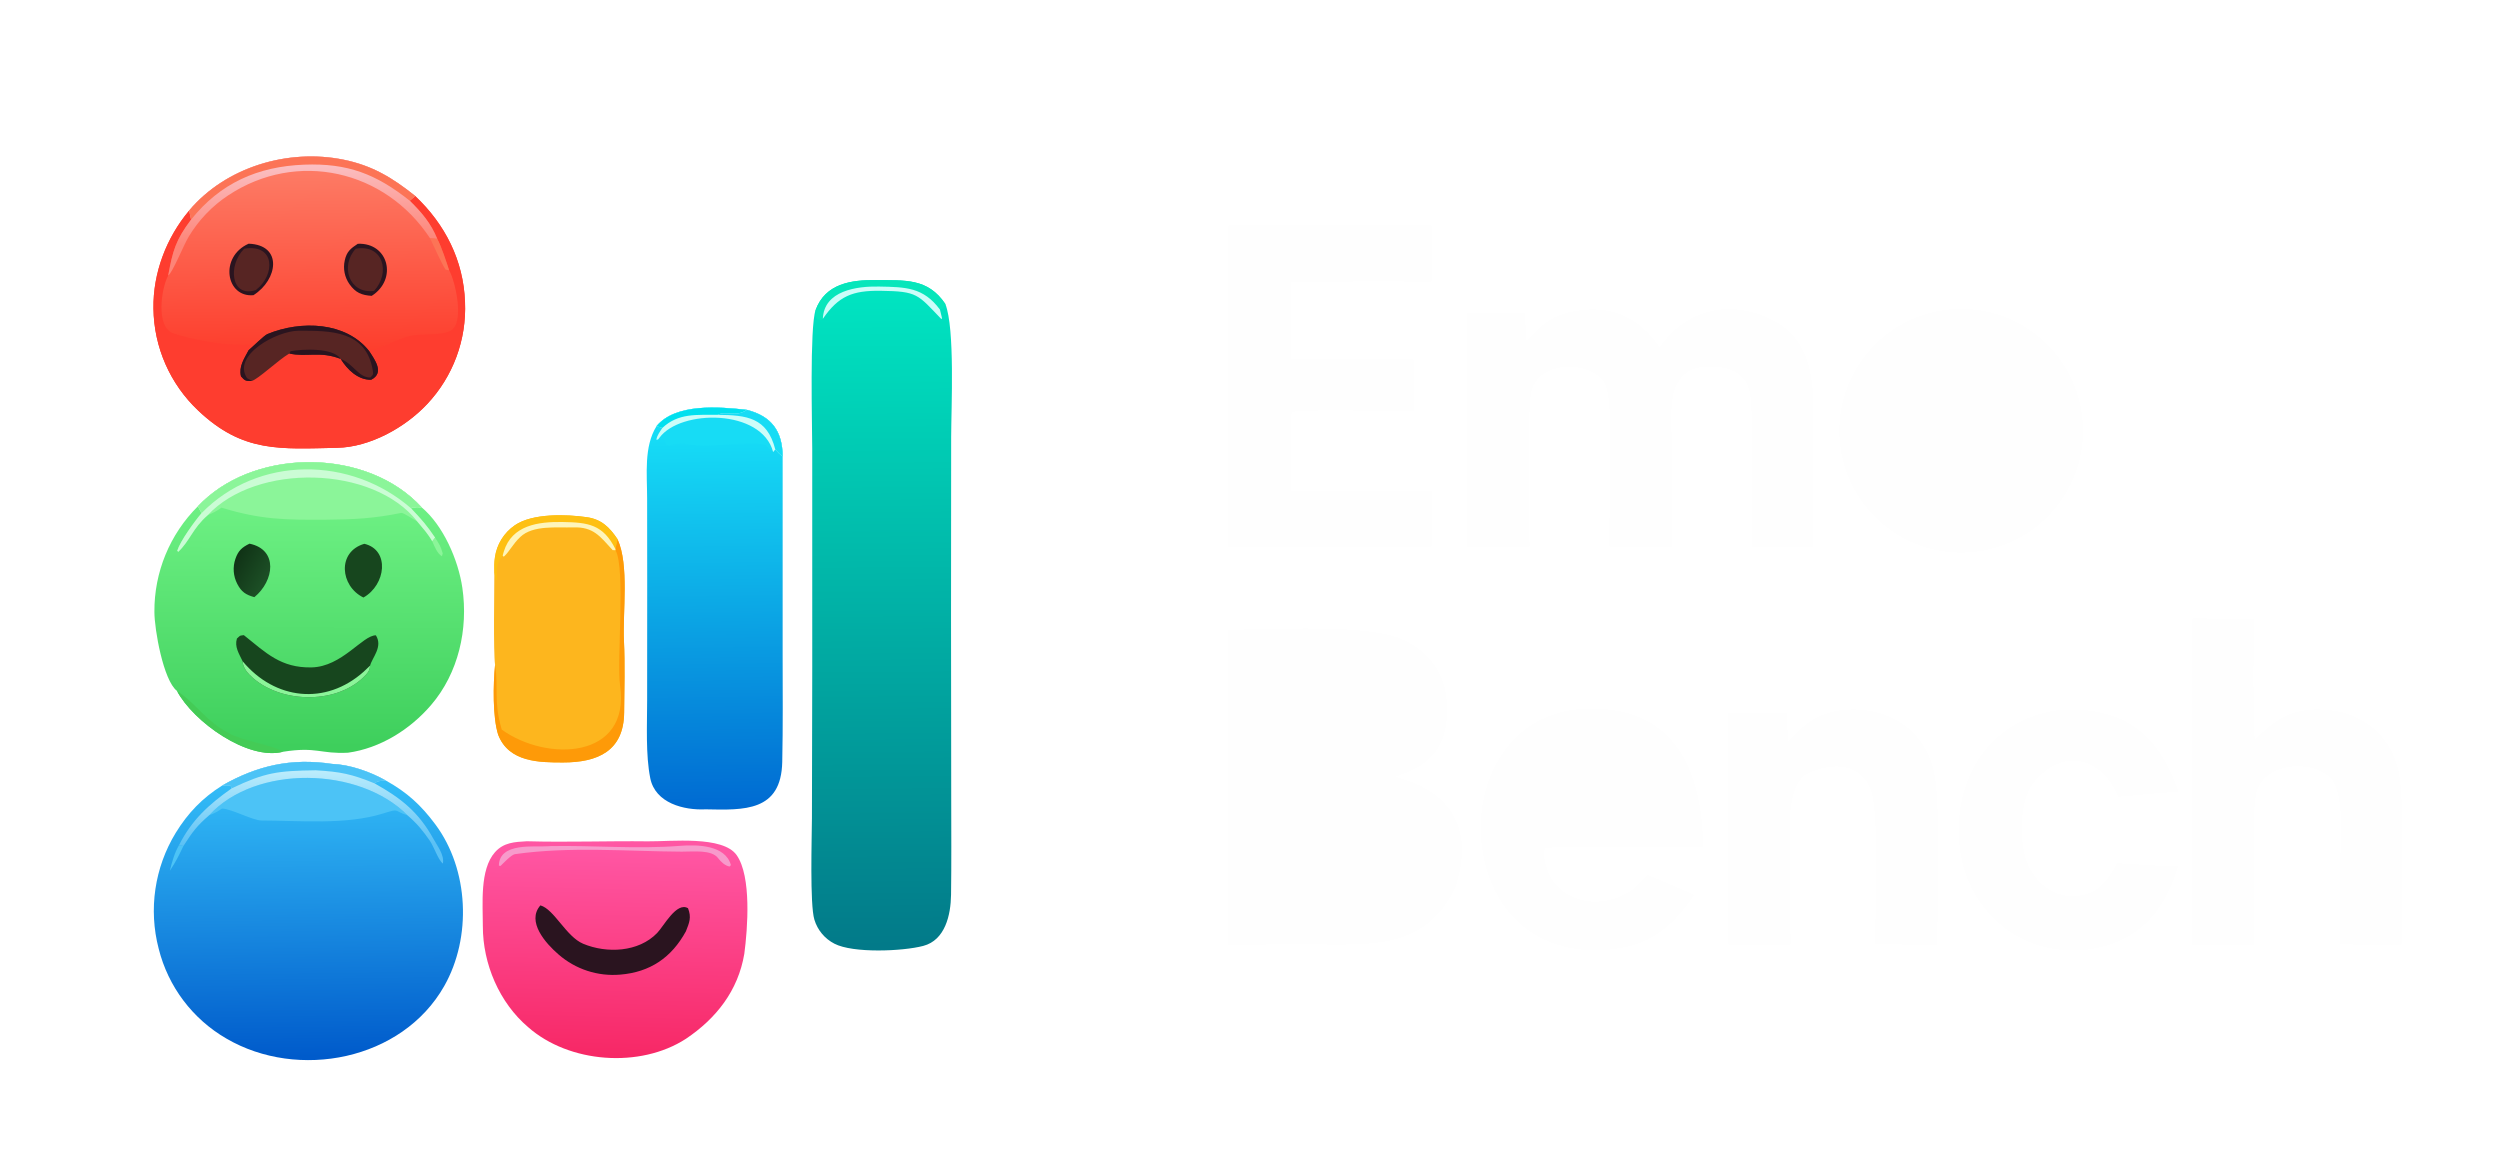
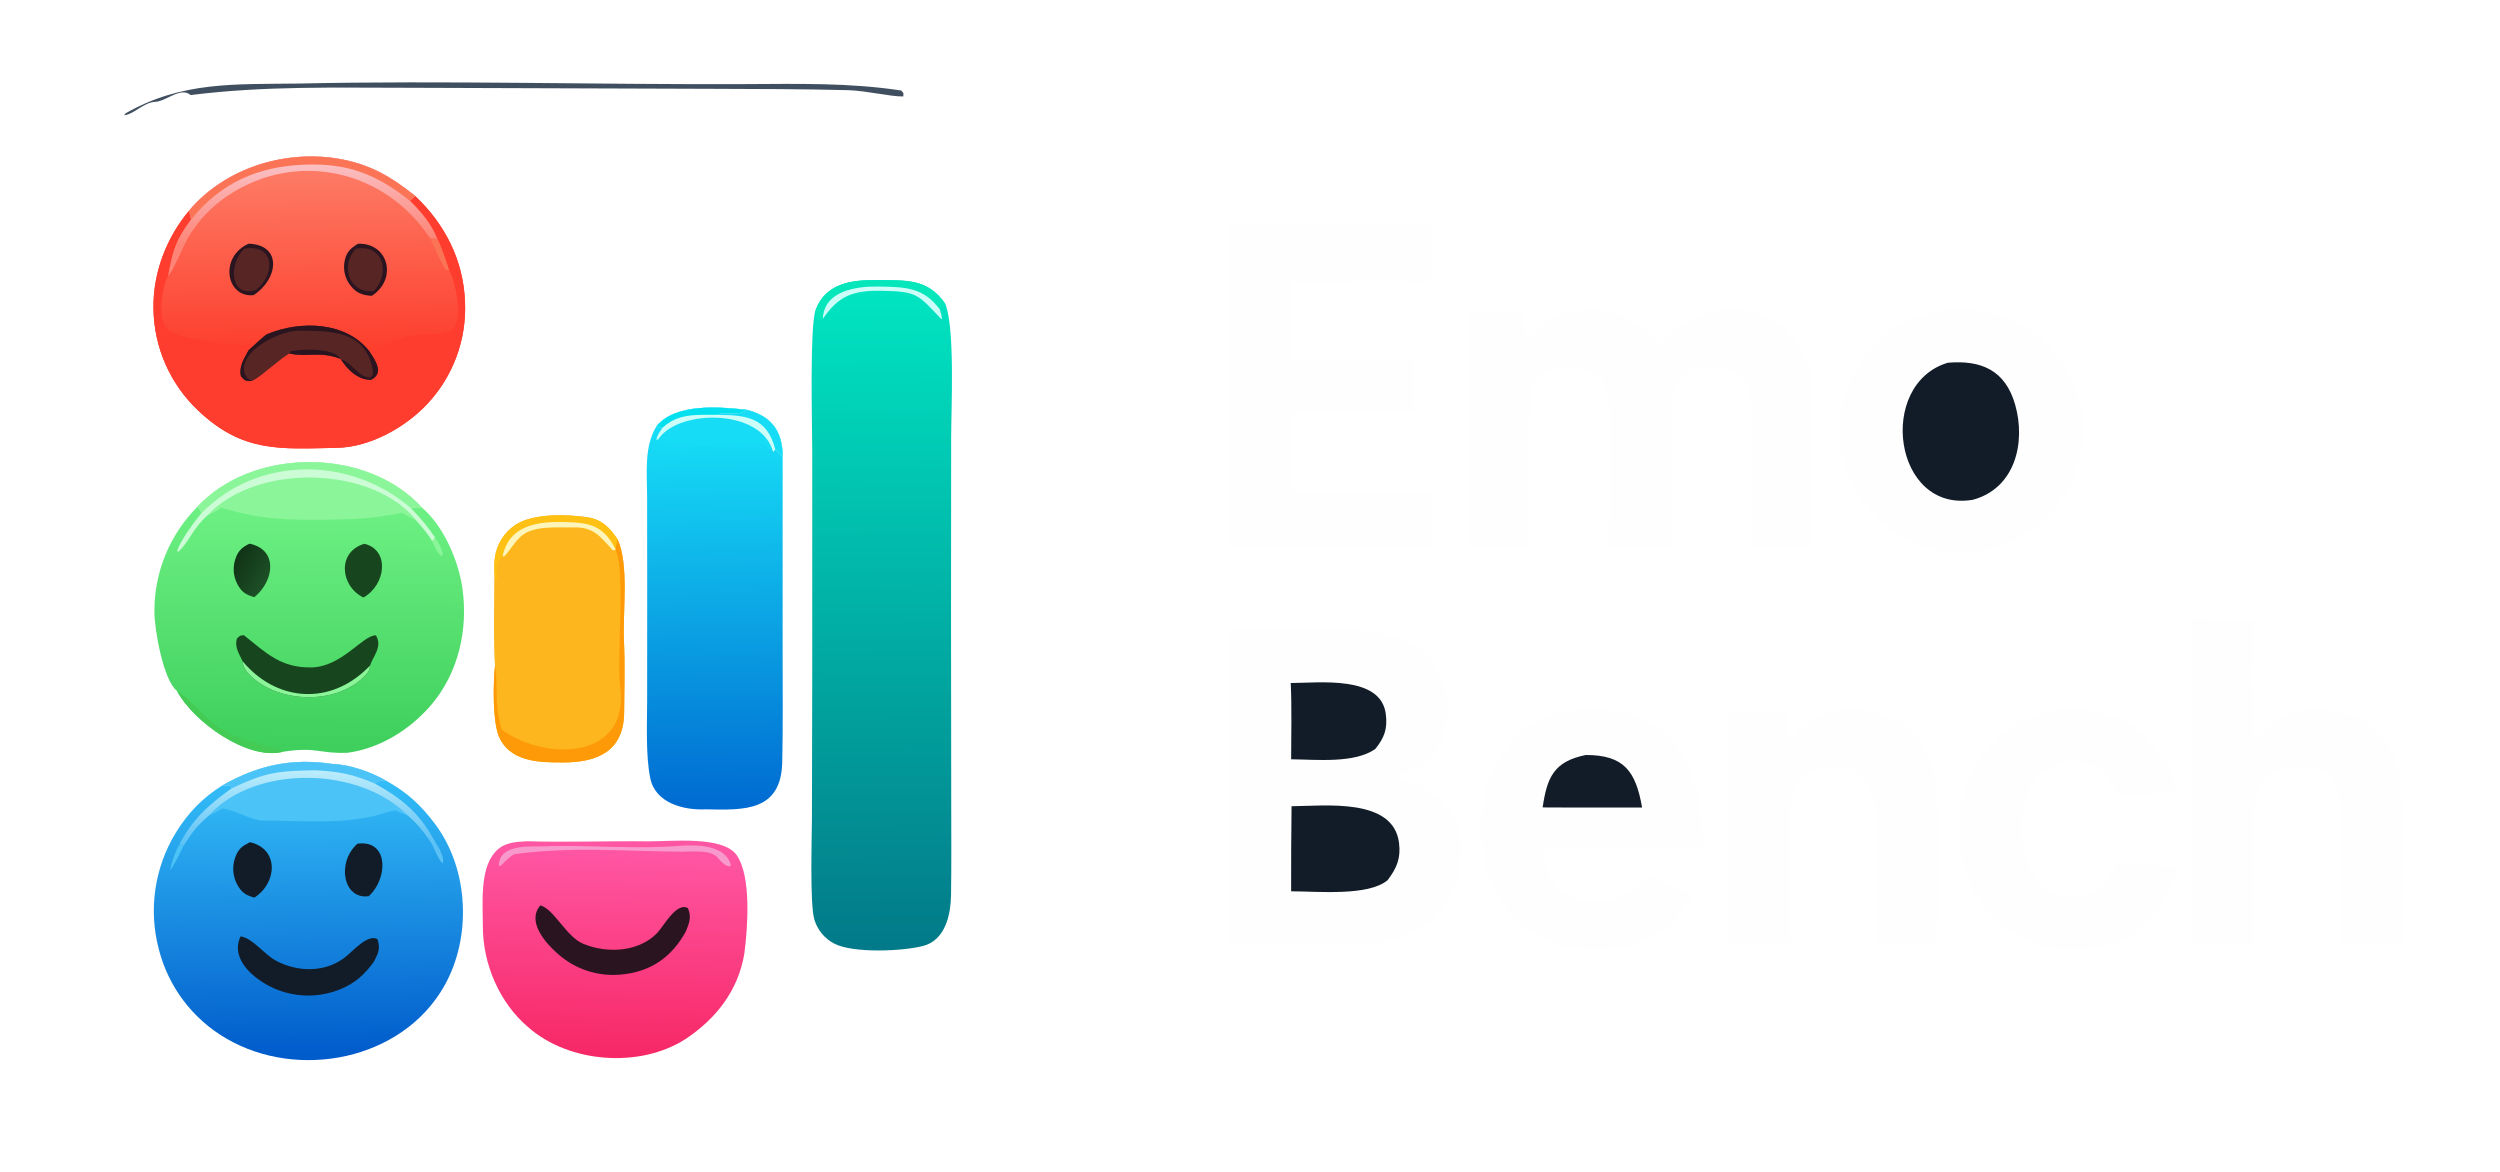
<svg xmlns="http://www.w3.org/2000/svg" version="1.1" style="display: block;" viewBox="250 600 1600 750" width="1024" height="480" preserveAspectRatio="xMidYMid meet">
  <defs>
    <linearGradient id="Gradient1" gradientUnits="userSpaceOnUse" x1="641.059" y1="1275.08" x2="644.287" y2="1144.72">
      <stop class="stop0" offset="0" stop-opacity="1" stop-color="rgb(247,40,102)" />
      <stop class="stop1" offset="1" stop-opacity="1" stop-color="rgb(255,86,163)" />
    </linearGradient>
    <linearGradient id="Gradient2" gradientUnits="userSpaceOnUse" x1="708.713" y1="1116.09" x2="705.31" y2="879.55">
      <stop class="stop0" offset="0" stop-opacity="1" stop-color="rgb(0,107,210)" />
      <stop class="stop1" offset="1" stop-opacity="1" stop-color="rgb(22,220,246)" />
    </linearGradient>
    <linearGradient id="Gradient3" gradientUnits="userSpaceOnUse" x1="400.547" y1="958.234" x2="420.019" y2="969.515">
      <stop class="stop0" offset="0" stop-opacity="1" stop-color="rgb(16,51,22)" />
      <stop class="stop1" offset="1" stop-opacity="1" stop-color="rgb(28,78,37)" />
    </linearGradient>
    <linearGradient id="Gradient4" gradientUnits="userSpaceOnUse" x1="446.71" y1="1077.9" x2="447.238" y2="925.184">
      <stop class="stop0" offset="0" stop-opacity="1" stop-color="rgb(62,207,92)" />
      <stop class="stop1" offset="1" stop-opacity="1" stop-color="rgb(109,240,131)" />
    </linearGradient>
    <linearGradient id="Gradient5" gradientUnits="userSpaceOnUse" x1="445.527" y1="755.285" x2="444.495" y2="706.798">
      <stop class="stop0" offset="0" stop-opacity="1" stop-color="rgb(253,132,119)" />
      <stop class="stop1" offset="1" stop-opacity="1" stop-color="rgb(251,190,193)" />
    </linearGradient>
    <linearGradient id="Gradient6" gradientUnits="userSpaceOnUse" x1="448.244" y1="824.475" x2="446.952" y2="710.921">
      <stop class="stop0" offset="0" stop-opacity="1" stop-color="rgb(253,62,45)" />
      <stop class="stop1" offset="1" stop-opacity="1" stop-color="rgb(253,122,100)" />
    </linearGradient>
    <linearGradient id="Gradient7" gradientUnits="userSpaceOnUse" x1="447.003" y1="1140.32" x2="446.819" y2="1094.01">
      <stop class="stop0" offset="0" stop-opacity="1" stop-color="rgb(91,193,245)" />
      <stop class="stop1" offset="1" stop-opacity="1" stop-color="rgb(186,236,252)" />
    </linearGradient>
    <linearGradient id="Gradient8" gradientUnits="userSpaceOnUse" x1="448.318" y1="1276.11" x2="445.844" y2="1101.29">
      <stop class="stop0" offset="0" stop-opacity="1" stop-color="rgb(0,91,203)" />
      <stop class="stop1" offset="1" stop-opacity="1" stop-color="rgb(51,188,247)" />
    </linearGradient>
    <linearGradient id="Gradient9" gradientUnits="userSpaceOnUse" x1="815.081" y1="1205.16" x2="811.889" y2="787.924">
      <stop class="stop0" offset="0" stop-opacity="1" stop-color="rgb(2,122,137)" />
      <stop class="stop1" offset="1" stop-opacity="1" stop-color="rgb(0,228,193)" />
    </linearGradient>
  </defs>
  <path transform="translate(0,0)" fill="url(#Gradient9)" d="M 771.956 798.503 C 778.178 781.428 794.819 779.046 810.803 779.26 C 829.009 779.504 843.817 777.788 855.066 794.633 C 861.208 810.518 858.809 860.337 858.742 879.784 L 858.663 995.578 L 858.782 1110.79 C 858.821 1131.4 858.946 1152.25 858.674 1172.65 C 858.501 1185.64 854.887 1201.69 840.915 1205.37 C 827.637 1208.87 795.929 1210.15 784.044 1203.97 C 777.848 1200.8 773.212 1195.25 771.208 1188.59 C 768.234 1178.86 769.574 1136.24 769.64 1123.59 L 769.839 1026.85 L 769.828 887.092 C 769.814 872.036 768.131 809.736 771.956 798.503 z" />
  <path transform="translate(0,0)" fill="rgb(6,230,187)" d="M 771.956 798.503 C 778.178 781.428 794.819 779.046 810.803 779.26 C 829.009 779.504 843.817 777.788 855.066 794.633 C 853.057 797.747 854.361 796.996 851.575 798.155 C 840.983 783.722 829.279 783.718 812.536 783.39 C 798.386 783.113 777.29 785.941 776.62 804.049 C 776.042 804.8 776.463 804.397 775.117 804.94 L 775.334 804.799 L 773.039 804.451 C 772.104 803.535 772.141 800.254 771.956 798.503 z" />
  <path transform="translate(0,0)" fill="rgb(204,253,249)" d="M 776.62 804.049 C 777.29 785.941 798.386 783.113 812.536 783.39 C 829.279 783.718 840.983 783.722 851.575 798.155 L 852.91 803.712 L 852.48 804.214 C 837.226 788.351 837.348 786.426 813.635 786.11 C 795.682 785.87 786.633 789.429 776.62 804.049 z" />
  <path transform="translate(0,0)" fill="url(#Gradient8)" d="M 392.075 1102.81 C 414.602 1089.96 436.265 1084.99 462.418 1088.89 C 473.928 1089.26 487.058 1093.96 497.039 1099.59 C 510.554 1107.12 519.429 1115.23 528.7 1127.71 C 550.147 1156.59 551.963 1199.94 534.311 1231.07 C 507.324 1278.67 440.778 1291.48 394.913 1264.69 C 373.267 1252.19 357.623 1231.44 351.561 1207.18 C 344.979 1182.01 348.909 1155.25 362.45 1133.04 C 370.254 1120.33 379.47 1110.74 392.075 1102.81 z" />
  <path transform="translate(0,0)" fill="rgb(76,195,246)" d="M 383.926 1121.71 C 413.518 1089.27 480.005 1090.49 510.813 1121.82 C 501.248 1118.78 506.386 1117.17 494.913 1120.71 C 471.209 1128.02 442.142 1125.17 417.379 1125.12 C 411.69 1125.11 398.416 1117.7 392.094 1117.47 C 389.575 1119.13 388.608 1119.84 385.803 1120.97 L 383.926 1121.71 z" />
  <path transform="translate(0,0)" fill="url(#Gradient7)" d="M 392.075 1102.81 C 414.602 1089.96 436.265 1084.99 462.418 1088.89 C 473.928 1089.26 487.058 1093.96 497.039 1099.59 C 494.08 1099.79 491.953 1099.52 489.781 1101.39 C 506.595 1110.76 517.862 1119.67 527.352 1136.79 C 529.894 1141.37 534.506 1147.19 533.445 1152.66 C 530.323 1150.25 527.904 1142.1 524.917 1137.82 C 520.484 1131.47 516.772 1126.91 510.813 1121.82 C 480.005 1090.49 413.518 1089.27 383.926 1121.71 C 375.856 1128.69 373.213 1132.41 367.404 1141.41 L 364.505 1141.01 C 372.774 1124.72 383.504 1114.98 398.237 1104.56 L 397.618 1102.93 C 395.187 1102.49 394.573 1102.65 392.075 1102.81 z" />
  <path transform="translate(0,0)" fill="rgb(76,195,246)" d="M 392.075 1102.81 C 414.602 1089.96 436.265 1084.99 462.418 1088.89 C 473.928 1089.26 487.058 1093.96 497.039 1099.59 C 494.08 1099.79 491.953 1099.52 489.781 1101.39 C 475.023 1095.33 467.711 1093.9 451.994 1092.98 C 427.619 1093.34 419.839 1094.31 398.237 1104.56 L 397.618 1102.93 C 395.187 1102.49 394.573 1102.65 392.075 1102.81 z" />
  <path transform="translate(0,0)" fill="rgb(76,195,246)" d="M 364.505 1141.01 L 367.404 1141.41 C 364.279 1147.97 362.682 1151.23 358.713 1157.28 C 360.032 1151.76 361.665 1145.91 364.505 1141.01 z" />
+   <path transform="translate(0,0)" fill="rgb(18,28,40)" d="M 403.959 1199.29 C 411.541 1200.29 418.961 1210.55 425.981 1214.47 C 440.524 1222.59 459.18 1222.7 472.168 1211.57 C 476.552 1207.81 486.1 1197.45 491.637 1201.15 C 493.473 1207.22 492.188 1209.71 489.398 1215.34 C 483.404 1223.59 477.666 1228.99 467.988 1233.04 C 454.238 1238.73 438.754 1238.51 425.166 1232.45 C 413.111 1227.05 396.92 1214.13 403.959 1199.29 z" />
+   <path transform="translate(0,0)" fill="rgb(18,28,40)" d="M 478.84 1139.91 C 479.622 1139.85 480.405 1139.8 481.188 1139.77 C 498.618 1139.25 498.155 1162.35 486.044 1173.55 C 469.571 1175.97 465.229 1151.78 478.84 1139.91 z" />
+   <path transform="translate(0,0)" fill="rgb(18,28,40)" d="M 409.976 1139 C 428.516 1143.16 427.711 1164.88 412.777 1174.48 C 407.378 1172.94 404.598 1171.29 401.78 1166.06 C 398.912 1160.7 398.47 1154.38 400.566 1148.68 C 402.596 1143.14 404.958 1141.52 409.976 1139 z" />
  <path transform="translate(0,0)" fill="url(#Gradient6)" d="M 371.048 734.774 C 394.591 706.79 434.41 695.028 469.768 702.175 C 488.262 705.913 501.281 713.843 515.716 725.428 C 534.86 743.481 546.661 766.704 547.61 793.23 C 548.699 817.412 539.952 841.005 523.363 858.633 C 509.208 873.697 486.687 886.191 465.763 886.603 C 429.4 887.317 405.52 889.919 376.883 862.795 C 358.857 845.812 348.505 822.232 348.203 797.467 C 347.854 774.726 356.454 752.118 371.048 734.774 z" />
  <path transform="translate(0,0)" fill="rgb(254,61,47)" d="M 515.716 725.428 C 534.86 743.481 546.661 766.704 547.61 793.23 C 548.699 817.412 539.952 841.005 523.363 858.633 C 509.208 873.697 486.687 886.191 465.763 886.603 C 429.4 887.317 405.52 889.919 376.883 862.795 C 358.857 845.812 348.505 822.232 348.203 797.467 C 347.854 774.726 356.454 752.118 371.048 734.774 L 372.307 740.54 C 362.486 753.578 360.541 760.467 357.636 776.351 C 353.255 784.408 349.386 809.509 361.131 813.427 C 373.861 817.673 397.122 821.784 410.495 820.542 C 409.081 822.812 409.523 821.604 409.114 824.146 C 411.58 822.078 419.066 814.662 421.176 813.79 C 442.659 804.914 471.353 805.916 486.199 824.601 C 490.11 824.751 507.111 815.607 513.31 814.783 C 520.222 813.373 532.501 814.986 538.522 811.571 C 547.633 806.405 541.19 779.241 537.426 772.983 C 535.625 767.397 532.475 757.856 529.855 752.878 C 525.714 742.763 519.86 735.952 512.227 728.458 L 515.716 725.428 z" />
  <path transform="translate(0,0)" fill="rgb(87,37,35)" d="M 409.114 824.146 C 411.58 822.078 419.066 814.662 421.176 813.79 C 442.659 804.914 471.353 805.916 486.199 824.601 C 489.931 830.328 496.214 838.676 487.513 843.06 C 479.068 843.203 472.283 836.534 468.048 829.721 C 454.649 824.481 446.127 828.792 435.159 826.231 C 427.647 830.731 415.501 842.484 411.055 843.86 C 407.141 843.948 406.617 843.549 404.225 840.841 C 402.74 834.598 406.159 829.774 409.114 824.146 z" />
  <path transform="translate(0,0)" fill="rgb(42,20,31)" d="M 409.114 824.146 C 411.58 822.078 419.066 814.662 421.176 813.79 C 442.659 804.914 471.353 805.916 486.199 824.601 C 489.931 830.328 496.214 838.676 487.513 843.06 C 479.068 843.203 472.283 836.534 468.048 829.721 C 476.399 833.038 479.365 841.584 487.006 841.641 C 488.498 840.048 489.049 840.001 488.621 837.312 C 484.504 811.394 461.423 811.645 441.096 811.67 C 427.345 811.686 398.331 827.26 408.098 842.003 L 409.326 842.681 C 410.76 843.487 410.275 843.08 411.055 843.86 C 407.141 843.948 406.617 843.549 404.225 840.841 C 402.74 834.598 406.159 829.774 409.114 824.146 z" />
  <path transform="translate(0,0)" fill="rgb(42,20,31)" d="M 435.159 826.231 L 435.945 824.769 C 443.681 823.37 463.261 822.378 468.048 829.721 C 454.649 824.481 446.127 828.792 435.159 826.231 z" />
  <path transform="translate(0,0)" fill="url(#Gradient5)" d="M 371.048 734.774 C 394.591 706.79 434.41 695.028 469.768 702.175 C 488.262 705.913 501.281 713.843 515.716 725.428 L 512.227 728.458 C 519.86 735.952 525.714 742.763 529.855 752.878 L 525.257 752.53 C 496.515 708.758 440.043 695.924 396.146 724.978 C 385.804 731.793 377.131 740.852 370.771 751.48 C 367.321 757.216 360.613 774.216 357.636 776.351 C 360.541 760.467 362.486 753.578 372.307 740.54 L 371.048 734.774 z" />
  <path transform="translate(0,0)" fill="rgb(252,116,86)" d="M 371.048 734.774 C 394.591 706.79 434.41 695.028 469.768 702.175 C 488.262 705.913 501.281 713.843 515.716 725.428 L 512.227 728.458 C 490.785 711.424 472.547 704.303 444.659 705.383 C 414.963 706.533 390.948 717.208 372.307 740.54 L 371.048 734.774 z" />
  <path transform="translate(0,0)" fill="rgb(252,116,86)" d="M 529.855 752.878 C 532.475 757.856 535.625 767.397 537.426 772.983 L 535.13 772.511 C 532.354 768.082 527.707 757.666 525.257 752.53 L 529.855 752.878 z" />
  <path transform="translate(0,0)" fill="rgb(42,20,31)" d="M 409.134 755.965 C 431.137 756.751 427.845 779.051 412.205 788.923 C 394.556 790.517 390.216 764.35 409.134 755.965 z" />
  <path transform="translate(0,0)" fill="rgb(87,37,35)" d="M 406.303 759.175 C 426.191 755.823 426.402 775.91 413.74 785.631 C 397.701 790.917 395.624 769.684 406.303 759.175 z" />
  <path transform="translate(0,0)" fill="rgb(42,20,31)" d="M 478.996 756.014 C 498.735 755.205 504.56 778.754 487.889 789.35 C 481.459 788.914 477.629 787.394 473.694 781.915 C 470.579 777.513 469.464 772.002 470.622 766.735 C 471.868 761.004 474.377 759.052 478.996 756.014 z" />
  <path transform="translate(0,0)" fill="rgb(87,37,35)" d="M 477.664 759.198 C 495.424 756.004 500.003 774.774 489.39 786.156 C 473.487 788.308 467.485 770.264 477.664 759.198 z" />
  <path transform="translate(0,0)" fill="url(#Gradient4)" d="M 376.659 923.999 C 377.648 922.962 378.664 921.951 379.707 920.967 C 416.048 886.356 485.568 887.258 519.821 924.675 C 533.672 936.239 543.322 958.394 545.916 976.267 C 549.738 1002.6 543.475 1030.75 525.834 1051.29 C 512.407 1066.92 493.327 1078.88 472.713 1081.74 C 454.98 1082.65 452.71 1077.72 431.144 1081.13 C 408.515 1086.93 373.608 1061.82 363.27 1042.19 C 354.556 1035.49 348.813 1002.85 348.817 991.564 C 348.65 966.218 358.683 941.869 376.659 923.999 z" />
  <path transform="translate(0,0)" fill="rgb(139,245,153)" d="M 376.659 923.999 C 377.648 922.962 378.664 921.951 379.707 920.967 C 416.048 886.356 485.568 887.258 519.821 924.675 C 517.092 925.349 517.26 925.265 514.472 924.724 L 513.08 925.324 C 519.786 932.42 523.002 936.033 528.47 944.101 L 526.643 946.419 C 523.939 941.637 520.599 937.99 517.086 933.771 C 515.064 932.666 508.031 927.995 506.838 928.241 C 489.677 931.79 476.212 932.482 458.889 932.609 C 432.764 932.802 416.801 932.587 391.755 924.885 C 388.119 927.445 387.073 927.877 382.948 929.711 C 373.26 938.108 371.711 945.892 364.047 953.195 L 363.441 952.437 C 365.38 946.225 374.633 933.493 379.011 928.401 L 376.659 923.999 z" />
  <path transform="translate(0,0)" fill="rgb(203,252,213)" d="M 376.659 923.999 C 377.648 922.962 378.664 921.951 379.707 920.967 C 416.048 886.356 485.568 887.258 519.821 924.675 C 517.092 925.349 517.26 925.265 514.472 924.724 L 513.08 925.324 C 519.786 932.42 523.002 936.033 528.47 944.101 L 526.643 946.419 C 523.939 941.637 520.599 937.99 517.086 933.771 C 488.874 897.705 414.041 896.227 382.948 929.711 C 373.26 938.108 371.711 945.892 364.047 953.195 L 363.441 952.437 C 365.38 946.225 374.633 933.493 379.011 928.401 L 376.659 923.999 z" />
  <path transform="translate(0,0)" fill="rgb(139,245,153)" d="M 376.659 923.999 C 377.648 922.962 378.664 921.951 379.707 920.967 C 416.048 886.356 485.568 887.258 519.821 924.675 C 517.092 925.349 517.26 925.265 514.472 924.724 L 513.08 925.324 C 474.595 891.8 415.184 891.36 379.011 928.401 L 376.659 923.999 z" />
  <path transform="translate(0,0)" fill="rgb(68,203,86)" d="M 363.27 1042.19 L 364.294 1042.89 C 376.29 1051.17 381.459 1061.15 396.228 1069.18 C 406.316 1074.67 425.105 1076.9 431.144 1081.13 C 408.515 1086.93 373.608 1061.82 363.27 1042.19 z" />
  <path transform="translate(0,0)" fill="rgb(139,245,153)" d="M 528.47 944.101 C 531.22 948.488 531.972 949.311 533.343 954.168 L 532.852 955.984 C 529.958 954.46 527.97 949.554 526.643 946.419 L 528.47 944.101 z" />
  <path transform="translate(0,0)" fill="rgb(23,70,30)" d="M 405.268 1023.19 C 402.898 1018.19 400.006 1013.94 401.63 1008.66 C 404.279 1006.38 402.814 1007 406.057 1006.49 C 420.377 1017.95 429.744 1027.51 449.346 1027.14 C 468.855 1026.77 482.062 1006.53 490.565 1006.6 C 495.204 1013.95 488.171 1020.86 486.876 1025.97 C 486.563 1028.53 486.147 1029.69 484.314 1031.7 C 466.938 1050.83 430.963 1050.47 411.956 1033.97 C 408.643 1031.1 405.482 1027.54 405.268 1023.19 z" />
  <path transform="translate(0,0)" fill="rgb(139,245,153)" d="M 405.268 1023.19 C 425.941 1047.96 458.379 1051.67 482.819 1029.83 C 484.208 1028.59 485.561 1027.3 486.876 1025.97 C 486.563 1028.53 486.147 1029.69 484.314 1031.7 C 466.938 1050.83 430.963 1050.47 411.956 1033.97 C 408.643 1031.1 405.482 1027.54 405.268 1023.19 z" />
  <path transform="translate(0,0)" fill="rgb(23,70,30)" d="M 483.189 948.033 C 499.681 951.976 496.951 974.365 482.606 982.416 C 467.649 975.148 465.626 953.111 483.189 948.033 z" />
  <path transform="translate(0,0)" fill="url(#Gradient3)" d="M 409.681 947.947 C 428.184 951.757 425.53 971.766 412.795 982.19 C 407.352 980.663 404.502 978.876 401.847 973.684 C 399.28 968.739 398.85 962.958 400.658 957.687 C 402.481 952.371 404.874 950.299 409.681 947.947 z" />
  <path transform="translate(0,0)" fill="rgb(254,254,254)" d="M 1035.69 1002.97 C 1063.87 1003.17 1124.28 998.803 1147.55 1009.26 C 1159.18 1014.49 1168.96 1023.6 1173.29 1035.79 C 1177.3 1047.07 1177.35 1065.05 1171.85 1075.95 C 1165.79 1087.99 1154.93 1093.27 1142.7 1097.11 C 1180.17 1106.64 1193.47 1132.07 1181.3 1168.28 C 1161.93 1208.31 1126.57 1204.43 1088.62 1204.41 L 1035.71 1204.54 C 1036.68 1138.38 1035.93 1069.26 1035.69 1002.97 z" />
+   <path transform="translate(0,0)" fill="rgb(18,28,40)" d="M 1076.6 1115.99 C 1098.2 1115.8 1141.71 1110.45 1145.37 1139.41 C 1146.62 1149.29 1143.94 1155.54 1138.1 1163.28 C 1125.84 1173.66 1093.59 1170.48 1076.32 1170.43 C 1076.28 1152.29 1076.37 1134.14 1076.6 1115.99 z" />
+   <path transform="translate(0,0)" fill="rgb(18,28,40)" d="M 1076.07 1037.14 C 1094.59 1037.05 1133.76 1032.12 1136.91 1056.97 C 1138.1 1066.37 1136.02 1072.15 1130.19 1079.33 C 1116.98 1088.7 1092.63 1086.12 1076.33 1085.94 C 1076.37 1070.38 1076.8 1052.51 1076.07 1037.14 z" />
  <path transform="translate(0,0)" fill="url(#Gradient2)" d="M 670.173 872.741 C 682.461 857.934 710.266 860.335 728.008 862.307 C 743.787 866.337 750.785 875.888 750.904 892.147 L 750.89 1018.5 C 750.913 1041.53 751.133 1064.88 750.637 1087.67 C 749.945 1119.53 726.226 1118.48 701.636 1117.97 C 687.783 1118.66 669.378 1114.08 666.167 1098.04 C 663.166 1083.05 664.169 1063.96 664.167 1048.38 L 664.212 972.495 L 664.161 918.828 C 664.161 903.424 661.986 885.957 670.173 872.741 z" />
  <path transform="translate(0,0)" fill="rgb(23,220,245)" d="M 670.173 872.741 C 682.461 857.934 710.266 860.335 728.008 862.307 C 743.787 866.337 750.785 875.888 750.904 892.147 C 749.033 890.873 747.767 889.304 746.181 887.643 L 744.817 889.307 C 742.586 888.034 740.404 884.787 739.417 884.611 C 723.395 881.764 705.465 887.398 689.252 884.223 C 682.532 882.907 679.909 885.565 676.597 884.88 L 674.791 880.99 L 672.035 880.163 C 670.911 881.556 671.612 881.183 670.028 881.451 C 670.734 878.278 672.144 876.59 673.914 873.876 L 670.173 872.741 z" />
  <path transform="translate(0,0)" fill="rgb(204,253,249)" d="M 670.173 872.741 C 682.461 857.934 710.266 860.335 728.008 862.307 C 743.787 866.337 750.785 875.888 750.904 892.147 C 749.033 890.873 747.767 889.304 746.181 887.643 L 744.817 889.307 C 737.455 861.441 685.328 861.915 672.035 880.163 C 670.911 881.556 671.612 881.183 670.028 881.451 C 670.734 878.278 672.144 876.59 673.914 873.876 L 670.173 872.741 z" />
  <path transform="translate(0,0)" fill="rgb(1,224,239)" d="M 670.173 872.741 C 682.461 857.934 710.266 860.335 728.008 862.307 C 720.715 867.276 714.916 862.621 709.247 865.492 C 696.004 865.602 684.164 864.21 673.914 873.876 L 670.173 872.741 z" />
  <path transform="translate(0,0)" fill="rgb(23,220,245)" d="M 728.008 862.307 C 743.787 866.337 750.785 875.888 750.904 892.147 C 749.033 890.873 747.767 889.304 746.181 887.643 C 740.945 867.07 727.85 865.696 709.247 865.492 C 714.916 862.621 720.715 867.276 728.008 862.307 z" />
  <path transform="translate(0,0)" fill="rgb(254,254,254)" d="M 1312.14 822.235 C 1314.03 819.578 1317.17 815.862 1319.5 813.484 C 1329.33 803.471 1342.78 797.832 1356.82 797.835 C 1370.17 797.774 1386.48 803.615 1395.89 813.036 C 1414.14 831.312 1410.32 862.766 1410.3 886.778 C 1410.19 907.827 1410.26 928.876 1410.51 949.924 L 1370.97 949.979 L 1371.08 889.431 C 1371.1 877.897 1371.56 866.275 1370.39 854.823 C 1369.42 841.47 1360.59 835.366 1347.75 834.763 C 1338.69 834.338 1330.89 835.024 1325.08 842.94 C 1318.89 851.373 1319.69 862.891 1319.74 872.72 C 1319.82 890.344 1319.89 907.912 1319.97 925.5 L 1320.02 949.914 L 1280.07 949.979 L 1280.12 887.485 C 1280.14 876.547 1281.87 850.16 1275.35 842.872 C 1263.84 830.027 1231.66 831.584 1229.58 853.391 C 1228.37 865.999 1228.65 876.25 1228.68 888.419 L 1228.89 949.951 L 1188.88 949.982 L 1188.87 800.201 L 1225.81 800.05 C 1226.25 806.093 1226.58 812.144 1226.81 818.198 C 1238.97 805.523 1244.99 800.62 1262.93 798.365 C 1284.29 796.142 1300.33 804.927 1312.14 822.235 z" />
  <path transform="translate(0,0)" fill="url(#Gradient1)" d="M 587.181 1138.4 C 612.869 1139.14 638.981 1138.14 664.547 1138.45 C 679.346 1138.62 712.57 1134.7 721.447 1147.27 C 731.051 1160.86 728.495 1194.26 726.363 1210.41 C 722.389 1234.11 708.271 1251.88 689.02 1264.81 C 659.626 1283.91 614.165 1280.46 588.014 1257.38 C 569.575 1241.73 558.971 1216.86 559.019 1192.7 C 559.046 1178.72 556.912 1156.59 566.776 1145.43 C 572.355 1139.12 579.414 1138.85 587.181 1138.4 z" />
  <path transform="translate(0,0)" fill="rgb(42,20,31)" d="M 595.858 1179.44 C 604.648 1181.86 612.31 1199.42 623.196 1203.99 C 638.246 1210.31 658.7 1209.47 670.597 1197.09 C 674.937 1192.57 683.006 1176.98 690.321 1181.25 C 692.641 1187.12 691.203 1190.4 688.982 1196.04 C 679.816 1212.79 666.164 1222.17 646.949 1223.76 C 632.567 1225 618.3 1220.33 607.432 1210.83 C 599.291 1203.81 586.781 1189.81 595.858 1179.44 z" />
  <path transform="translate(0,0)" fill="rgb(247,154,203)" d="M 602.235 1141.5 C 629.319 1140.95 657.632 1143.54 685.15 1141.34 C 696.183 1140.46 714.279 1140.75 717.789 1153.66 L 716.919 1154.58 C 714.066 1154.07 711.385 1151.61 709.58 1149.21 C 705.412 1143.68 694.064 1145.08 686.25 1145.06 C 650.613 1144.84 615.051 1141.64 579.578 1146.65 C 577.322 1146.97 572.098 1152.45 570.395 1154.17 L 569.278 1154.04 C 569.469 1138.85 592.222 1142.27 601.277 1141.58 L 602.235 1141.5 z" />
  <path transform="translate(0,0)" fill="rgb(254,254,254)" d="M 1494.51 798.425 C 1537.23 792.542 1576.62 822.447 1582.42 865.177 C 1588.23 907.907 1558.25 947.235 1515.51 952.96 C 1472.88 958.671 1433.68 928.787 1427.89 886.169 C 1422.1 843.552 1451.91 804.293 1494.51 798.425 z" />
+   <path transform="translate(0,0)" fill="rgb(18,28,40)" d="M 1496.61 832.159 C 1518.08 830.307 1533.39 837.036 1539.67 858.898 C 1546.69 883.319 1539.64 912.535 1512.67 919.851 C 1461.62 928.549 1451 845.675 1496.61 832.159 z" />
  <path transform="translate(0,0)" fill="rgb(254,254,254)" d="M 1036.04 744.261 L 1166.16 744.212 L 1166.17 780.393 C 1136.84 779.782 1105.63 780.334 1076.16 780.348 L 1076.25 830.07 L 1154.86 830.066 C 1154.7 841.123 1154.7 852.183 1154.88 863.241 C 1135.63 863.246 1094.29 861.743 1077.48 863.471 C 1075.6 865.856 1076.27 865.941 1076.21 869.75 L 1076.15 914.011 L 1166.21 913.992 L 1166.16 949.932 L 1035.98 949.941 L 1036.04 744.261 z" />
  <path transform="translate(0,0)" fill="rgb(254,254,254)" d="M 1652.96 995.818 L 1692.68 995.911 C 1692.04 1020.15 1691.91 1049.61 1692.97 1073.7 C 1703.95 1062.21 1714.61 1054.49 1731.3 1054.08 C 1746.31 1053.71 1760.56 1057.75 1771.47 1068.45 C 1777.73 1074.6 1782.18 1082.34 1784.36 1090.83 C 1788.18 1105.16 1787.17 1130.28 1787.14 1145.83 L 1787.11 1204.59 L 1747.57 1204.45 C 1747.92 1186.7 1747.72 1168.3 1747.78 1150.5 C 1747.94 1138.02 1750.6 1107.63 1741.77 1098.19 C 1729.67 1085.26 1696.67 1087.99 1693.66 1109.42 C 1691.92 1121.71 1692.42 1133.24 1692.45 1145.71 L 1692.69 1204.67 C 1679.61 1204.39 1666.04 1204.56 1652.92 1204.55 L 1652.96 995.818 z" />
  <path transform="translate(0,0)" fill="rgb(254,254,254)" d="M 1256.26 1054.27 C 1317.36 1047.8 1339.42 1086.79 1339.99 1142.31 L 1276.19 1142.08 C 1267.39 1142.05 1246.06 1141.41 1238.83 1142.96 C 1238.08 1144.43 1237.99 1144.72 1238.1 1146.36 C 1240.15 1175.95 1271.68 1185.02 1294.22 1169.76 C 1298.34 1166.97 1301.06 1163.54 1304.25 1159.87 L 1314.26 1164 L 1334.28 1172.69 C 1322.55 1190.12 1309.76 1202.48 1288.41 1206.51 C 1267.8 1210.3 1246.48 1207.86 1228.91 1195.91 C 1194.22 1172.34 1188.43 1115.56 1211.61 1082.25 C 1222.73 1066.28 1237.08 1057.63 1256.26 1054.27 z" />
+   <path transform="translate(0,0)" fill="rgb(18,28,40)" d="M 1264.89 1083.2 C 1289.45 1083.14 1296.93 1093.73 1300.94 1116.81 L 1275.5 1116.8 C 1262.77 1116.85 1250.03 1116.84 1237.3 1116.75 C 1240.11 1097.34 1244.59 1087.34 1264.89 1083.2 z" />
  <path transform="translate(0,0)" fill="rgb(254,254,254)" d="M 1429.58 1054.28 C 1431.53 1054.14 1433.49 1054.07 1435.45 1054.05 C 1449.92 1053.95 1464.33 1058.68 1474.64 1069.17 C 1480.75 1075.5 1485.09 1083.33 1487.21 1091.87 C 1490.96 1106.42 1490.07 1131.33 1490.05 1147 L 1489.98 1204.68 C 1476.82 1204.41 1463.23 1204.51 1450.04 1204.45 C 1450.11 1185.39 1452.99 1117.94 1447 1104.4 C 1444.45 1098.62 1439.92 1093.98 1433.91 1091.86 C 1425.31 1088.83 1413.91 1091.42 1406 1095.41 C 1392.52 1105.02 1395.8 1131.99 1395.83 1147.24 L 1395.93 1204.66 C 1382.81 1204.39 1369.18 1204.54 1356.02 1204.52 L 1356.03 1056.2 C 1368.45 1055.98 1381.31 1056.13 1393.76 1056.13 L 1394.15 1074.52 C 1405.98 1062.41 1412.34 1056.94 1429.58 1054.28 z" />
  <path transform="translate(0,0)" fill="rgb(253,182,30)" d="M 566.379 966.409 C 566.304 963.021 566.266 960.055 566.752 956.68 C 567.938 948.356 572.566 940.914 579.506 936.168 C 590.709 928.424 612.424 929.084 625.648 931.012 C 635 932.376 640.189 937.57 645.209 945.058 C 652.83 961.681 648.425 991.704 649.34 1010.35 C 650.036 1024.55 649.578 1042 649.454 1055.97 C 649.236 1080.6 632.647 1087.99 610.312 1087.97 C 595.449 1087.96 575.658 1087.99 568.83 1070.22 C 565.215 1058.87 565.63 1037.93 566.843 1025.49 C 565.669 1017.29 566.381 976.663 566.379 966.409 z" />
  <path transform="translate(0,0)" fill="rgb(254,154,8)" d="M 645.209 945.058 C 652.83 961.681 648.425 991.704 649.34 1010.35 C 650.036 1024.55 649.578 1042 649.454 1055.97 C 649.236 1080.6 632.647 1087.99 610.312 1087.97 C 595.449 1087.96 575.658 1087.99 568.83 1070.22 C 565.215 1058.87 565.63 1037.93 566.843 1025.49 C 569.212 1040.85 565.705 1048.19 571.104 1066.94 C 600.121 1087.88 653.566 1085.89 646.855 1038.88 C 644.588 1023 650.509 963.624 643.913 952.143 L 643.847 951.363 L 645.209 945.058 z" />
  <path transform="translate(0,0)" fill="rgb(254,192,18)" d="M 566.379 966.409 C 566.304 963.021 566.266 960.055 566.752 956.68 C 567.938 948.356 572.566 940.914 579.506 936.168 C 590.709 928.424 612.424 929.084 625.648 931.012 C 635 932.376 640.189 937.57 645.209 945.058 L 643.847 951.363 L 643.913 952.143 L 642.098 952.068 C 633.976 943.192 629.793 937.146 617.005 937.524 C 606.323 937.839 591.171 935.953 583.044 943.604 C 578.115 948.243 576.214 952.828 572.411 956.313 L 571.709 955.557 C 567.242 961.926 568.04 962.587 568.039 971.448 L 567.383 971.142 C 567.307 970.753 567.23 970.365 567.153 969.976 L 566.379 966.409 z" />
  <path transform="translate(0,0)" fill="rgb(254,245,187)" d="M 571.709 955.557 C 571.939 954.704 572.182 953.854 572.437 953.008 C 577.605 936.053 594.572 933.842 609.903 934.08 C 626.552 934.337 635.945 935.652 643.847 951.363 L 643.913 952.143 L 642.098 952.068 C 633.976 943.192 629.793 937.146 617.005 937.524 C 606.323 937.839 591.171 935.953 583.044 943.604 C 578.115 948.243 576.214 952.828 572.411 956.313 L 571.709 955.557 z" />
  <path transform="translate(0,0)" fill="rgb(254,254,254)" d="M 1568.34 1054.34 C 1608.53 1052.1 1631.36 1068.96 1644.18 1106.73 C 1632.07 1107.32 1617.87 1108.89 1605.63 1109.94 C 1595.67 1085.27 1570.83 1077.83 1552.11 1100.2 C 1543.29 1110.75 1542.85 1130.26 1545.04 1143.53 C 1548.22 1162.73 1564.4 1177.88 1584.82 1172.4 C 1594.94 1169.76 1600.28 1160.99 1605.03 1152.39 C 1609.04 1152.84 1613.77 1152.98 1617.86 1153.21 C 1625.78 1154 1635.8 1154.14 1643.9 1154.47 C 1640.36 1165.48 1637.98 1171.87 1631.41 1181.46 C 1610.28 1212.36 1563.36 1216.32 1533.91 1194.55 C 1517.68 1182.44 1507.07 1164.26 1504.5 1144.17 C 1498.57 1100.08 1522.47 1060.13 1568.34 1054.34 z" />
+   <path transform="translate(0,0)" fill="rgb(64,79,96)" d="M 440.765 653.472 C 535.716 651.4 631.292 654.232 726.285 653.83 C 760.133 653.687 793.268 652.817 826.816 657.931 C 828.607 660.115 828.175 658.89 828.12 661.739 C 820.228 661.913 804.017 658.008 792.962 657.719 C 763.516 656.948 734.188 656.957 704.75 656.844 L 511.975 656.181 C 463.908 656.201 419.826 654.872 372.013 660.843 C 365.591 655.353 356.469 664.816 349.507 665.157 C 341.767 665.536 336.216 672.906 329.553 673.779 L 330.361 672.547 C 366.308 651.929 400.694 654.04 440.765 653.472 z" />
</svg>
